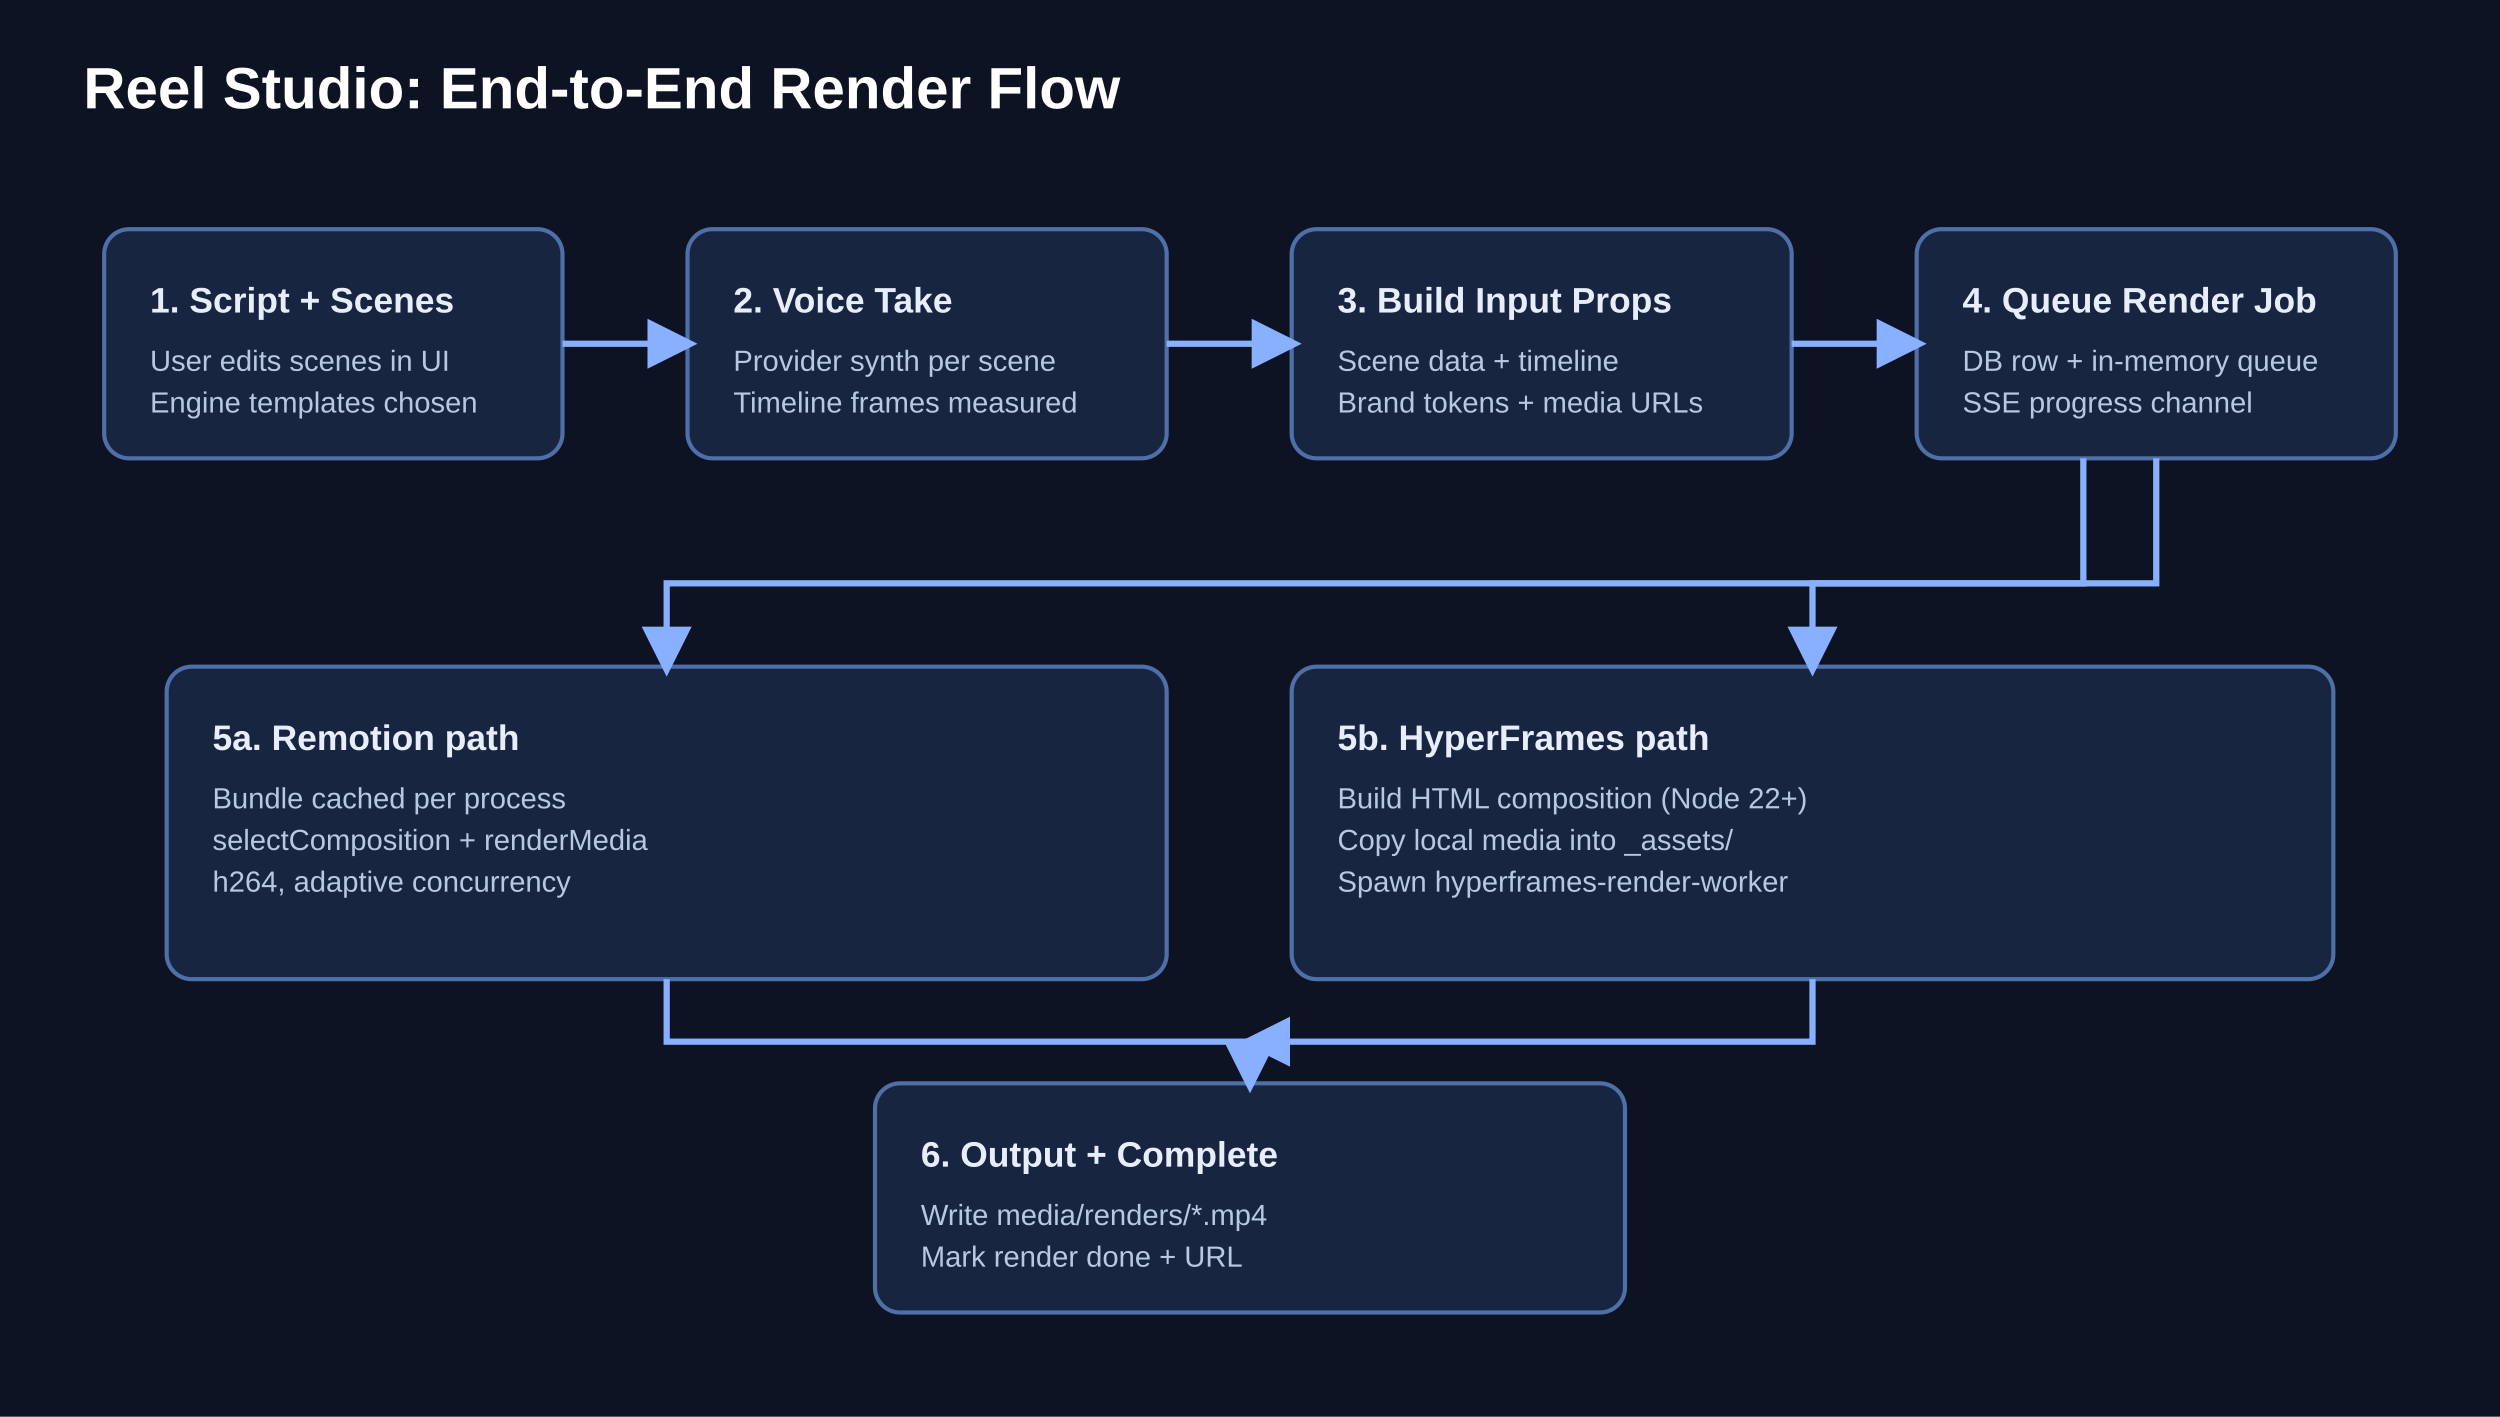
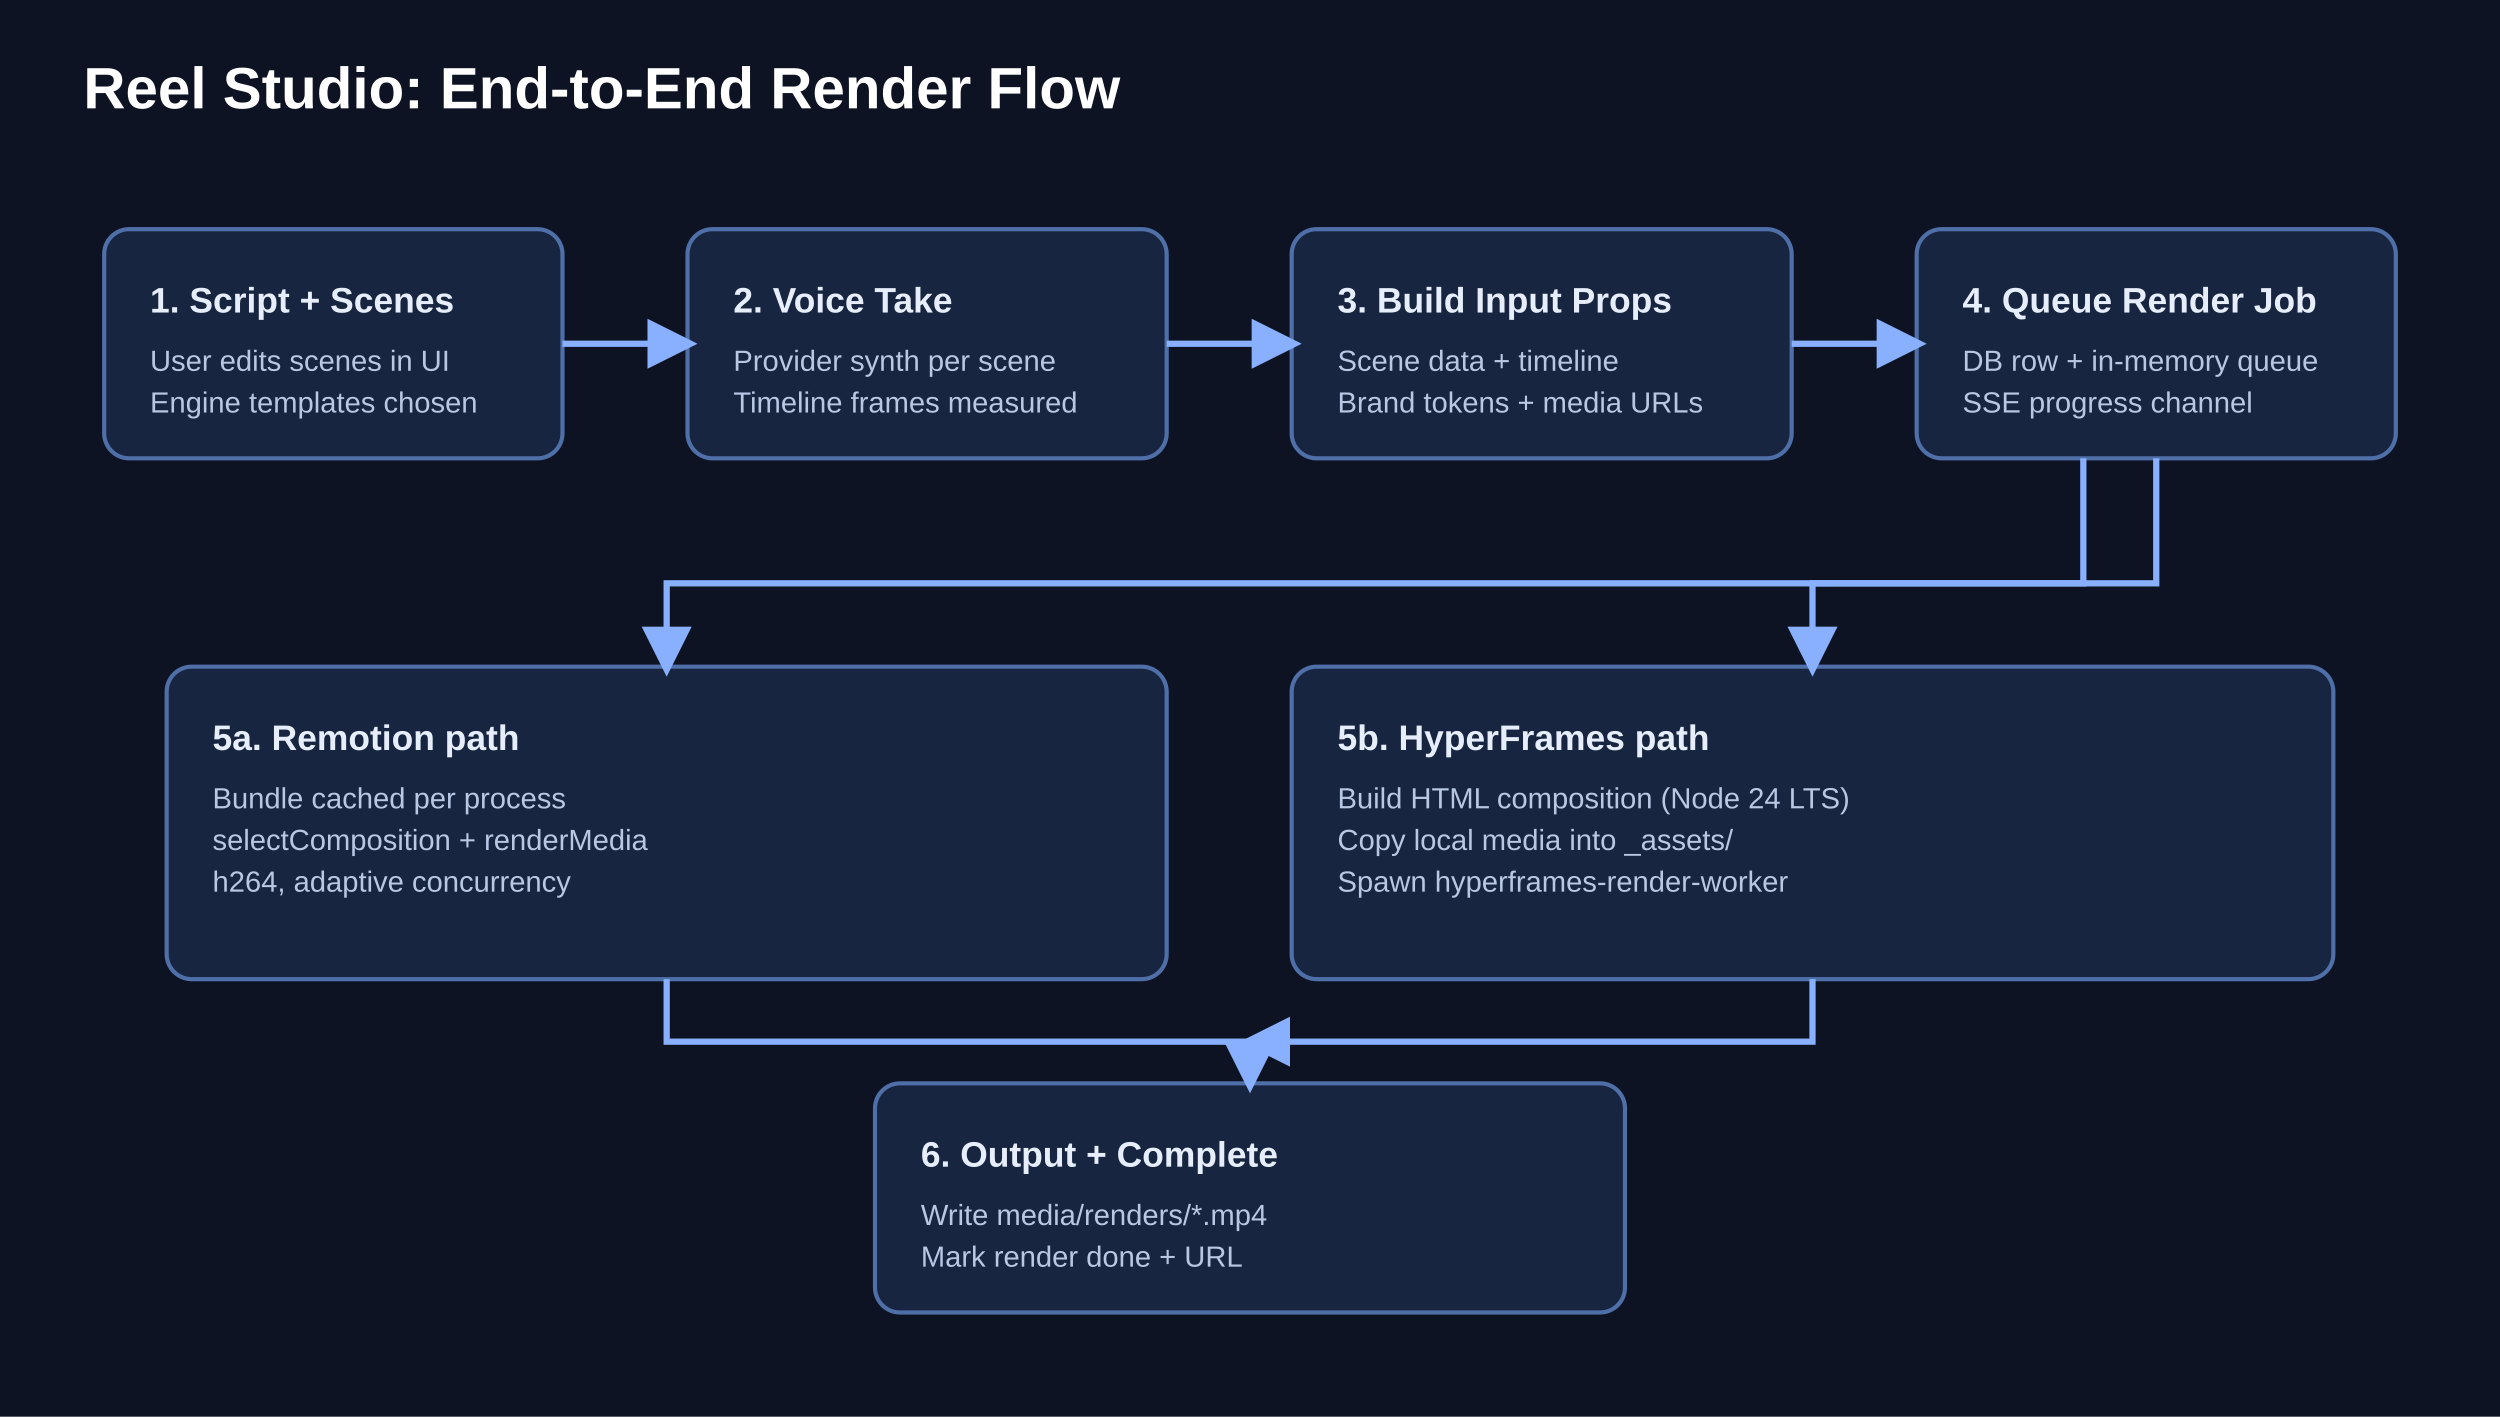
<svg xmlns="http://www.w3.org/2000/svg" width="1200" height="680" viewBox="0 0 1200 680" role="img" aria-labelledby="title desc">
  <defs>
    <style>
      .bg { fill: #0d1323; }
      .step { fill: #182540; stroke: #4f6fa8; stroke-width: 2; rx: 12; }
      .title { fill: #ffffff; font: 700 28px 'Segoe UI', Arial, sans-serif; }
      .label { fill: #e7eefb; font: 600 17px 'Segoe UI', Arial, sans-serif; }
      .small { fill: #b7c7e4; font: 14px 'Segoe UI', Arial, sans-serif; }
      .arrow { stroke: #88b0ff; stroke-width: 3; fill: none; marker-end: url(#m2); }
    </style>
    <marker id="m2" viewBox="0 0 10 10" refX="8" refY="5" markerWidth="8" markerHeight="8" orient="auto-start-reverse">
      <path d="M 0 0 L 10 5 L 0 10 z" fill="#88b0ff" />
    </marker>
  </defs>
  <rect class="bg" x="0" y="0" width="1200" height="680" />
  <text class="title" x="40" y="52">Reel Studio: End-to-End Render Flow</text>
  <rect class="step" x="50" y="110" width="220" height="110" />
  <text class="label" x="72" y="150">1. Script + Scenes</text>
  <text class="small" x="72" y="178">User edits scenes in UI</text>
  <text class="small" x="72" y="198">Engine templates chosen</text>
  <rect class="step" x="330" y="110" width="230" height="110" />
  <text class="label" x="352" y="150">2. Voice Take</text>
  <text class="small" x="352" y="178">Provider synth per scene</text>
  <text class="small" x="352" y="198">Timeline frames measured</text>
  <rect class="step" x="620" y="110" width="240" height="110" />
  <text class="label" x="642" y="150">3. Build Input Props</text>
  <text class="small" x="642" y="178">Scene data + timeline</text>
  <text class="small" x="642" y="198">Brand tokens + media URLs</text>
  <rect class="step" x="920" y="110" width="230" height="110" />
  <text class="label" x="942" y="150">4. Queue Render Job</text>
  <text class="small" x="942" y="178">DB row + in-memory queue</text>
  <text class="small" x="942" y="198">SSE progress channel</text>
  <rect class="step" x="80" y="320" width="480" height="150" />
  <text class="label" x="102" y="360">5a. Remotion path</text>
  <text class="small" x="102" y="388">Bundle cached per process</text>
  <text class="small" x="102" y="408">selectComposition + renderMedia</text>
  <text class="small" x="102" y="428">h264, adaptive concurrency</text>
  <rect class="step" x="620" y="320" width="500" height="150" />
  <text class="label" x="642" y="360">5b. HyperFrames path</text>
-   <text class="small" x="642" y="388">Build HTML composition (Node 22+)</text>
+   <text class="small" x="642" y="388">Build HTML composition (Node 24 LTS)</text>
  <text class="small" x="642" y="408">Copy local media into _assets/</text>
  <text class="small" x="642" y="428">Spawn hyperframes-render-worker</text>
  <rect class="step" x="420" y="520" width="360" height="110" />
  <text class="label" x="442" y="560">6. Output + Complete</text>
  <text class="small" x="442" y="588">Write media/renders/*.mp4</text>
  <text class="small" x="442" y="608">Mark render done + URL</text>
  <path class="arrow" d="M 270 165 L 330 165" />
  <path class="arrow" d="M 560 165 L 620 165" />
  <path class="arrow" d="M 860 165 L 920 165" />
  <path class="arrow" d="M 1000 220 L 1000 280 L 870 280 L 870 320" />
  <path class="arrow" d="M 1035 220 L 1035 280 L 320 280 L 320 320" />
  <path class="arrow" d="M 320 470 L 320 500 L 600 500 L 600 520" />
  <path class="arrow" d="M 870 470 L 870 500 L 600 500" />
</svg>
